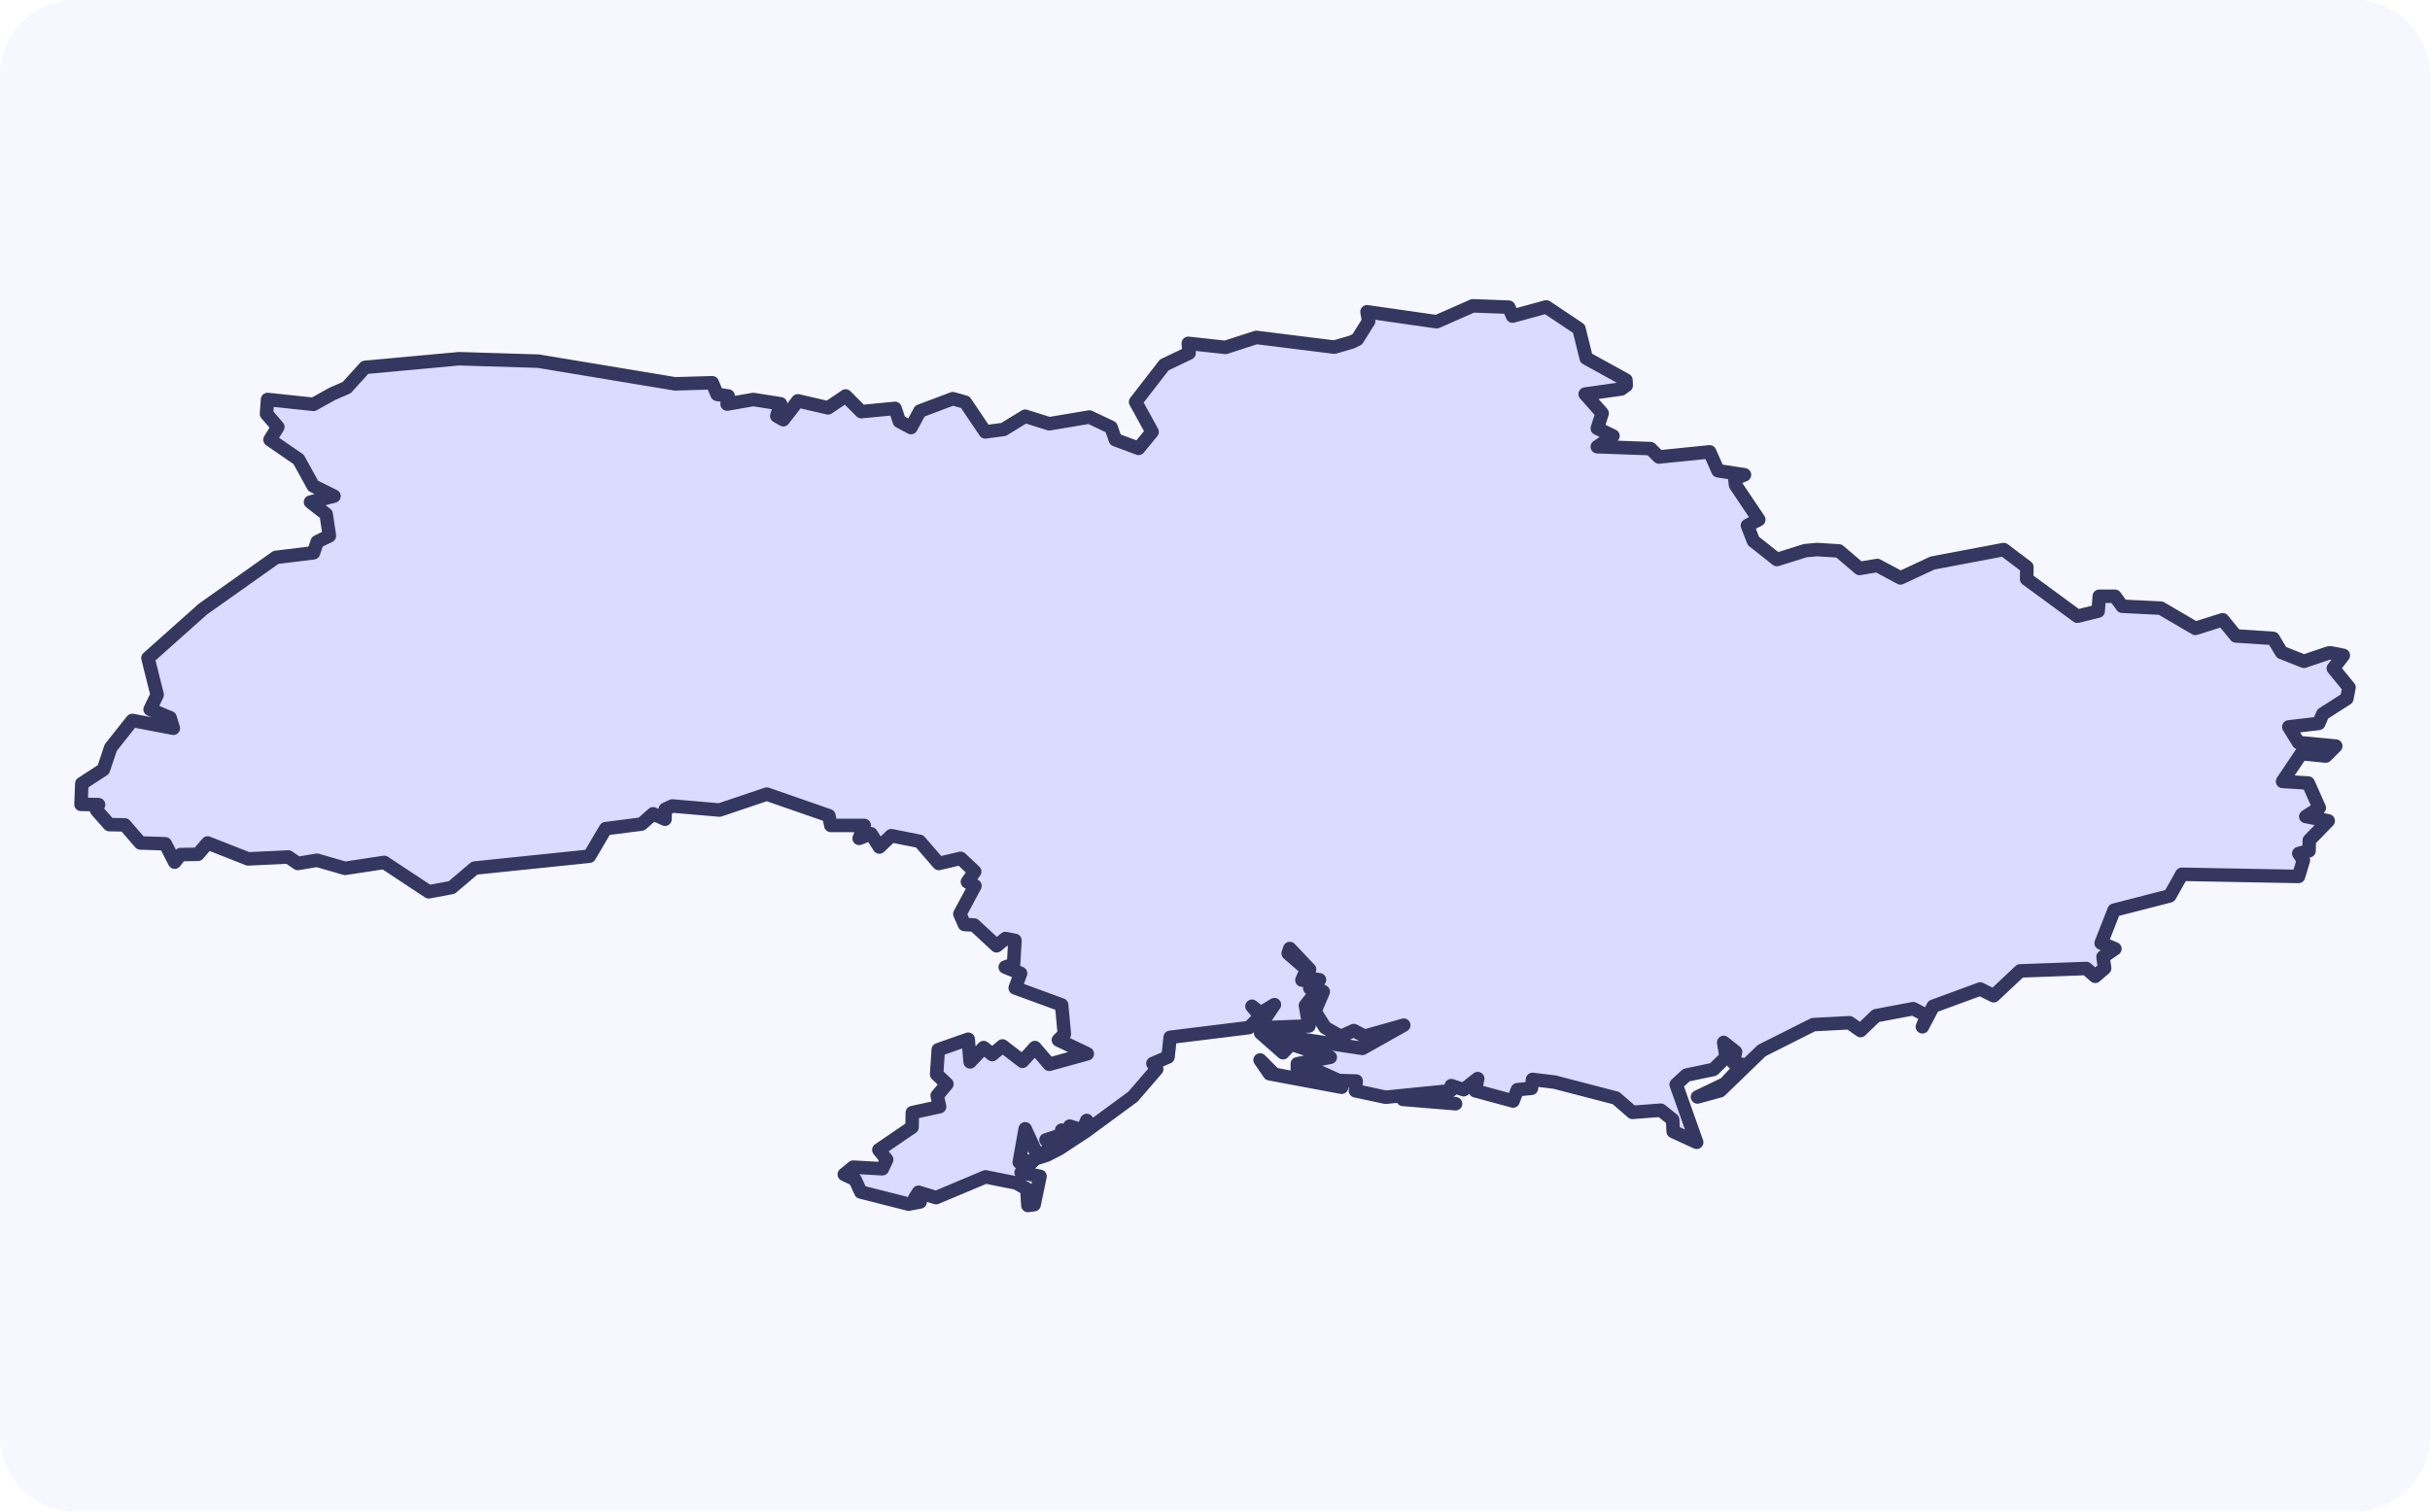
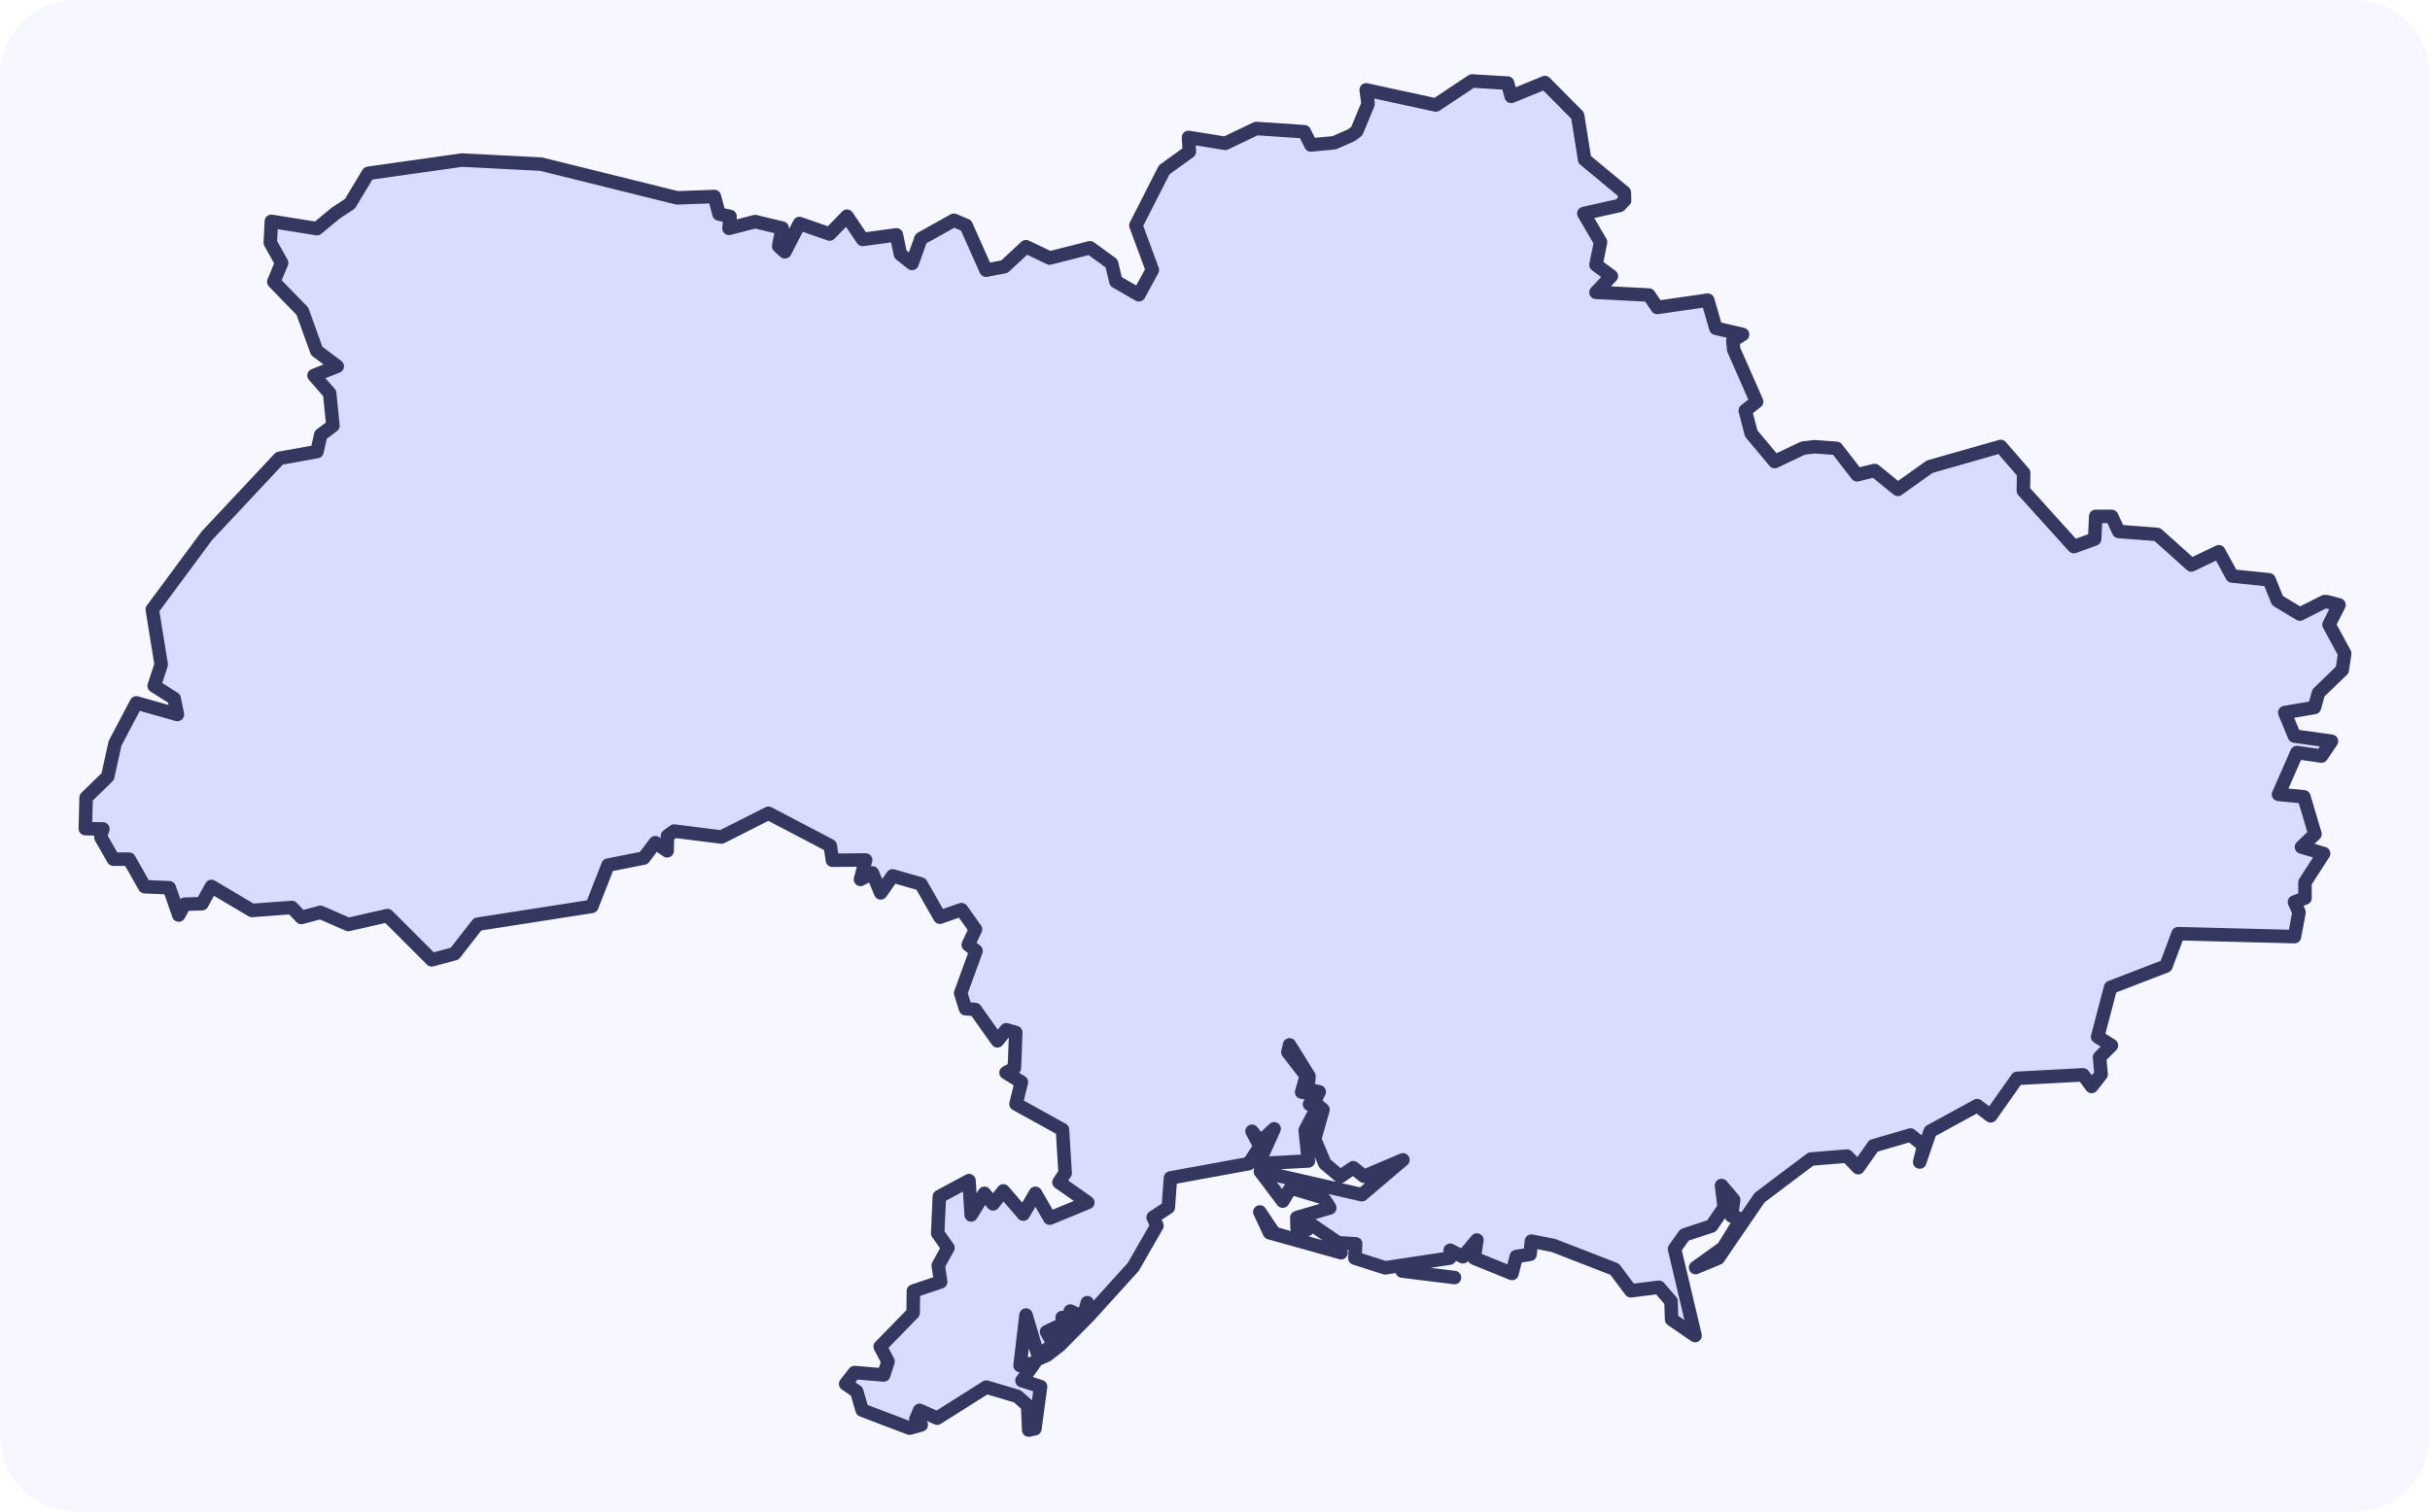
<svg xmlns="http://www.w3.org/2000/svg" viewBox="0 0 900 560" role="img" aria-label="Outline of Ukraine">
  <rect width="900" height="560" rx="28" fill="#f7f8ff" />
-   <path d="M387.6,428.0 384.1,429.1 402.5,418.9 392.3,425.6 387.6,428.0Z M519.6,407.3 539.1,408.9 519.6,407.3Z M496.9,402.8 470.2,397.8 466.7,392.7 472.0,398.0 496.9,402.8Z M545.5,113.3 558.8,113.8 560.2,117.1 572.7,113.7 584.8,121.8 587.5,132.7 602.2,140.8 602.3,142.8 600.5,144.1 587.1,146.0 593.4,153.1 591.6,158.7 597.4,161.5 591.6,165.5 611.3,166.2 614.4,169.3 633.2,167.4 636.3,174.4 646.1,175.9 642.5,177.4 642.8,179.7 651.4,192.5 647.2,194.7 649.4,200.4 658.1,207.3 668.6,204.0 673.0,203.6 681.1,204.1 688.7,210.6 695.3,209.5 703.9,214.1 715.7,208.6 742.1,203.6 750.7,210.1 750.6,214.5 769.4,228.3 777.1,226.4 777.5,220.9 783.3,220.9 786.0,224.6 800.3,225.3 813.1,232.8 823.2,229.6 828.1,235.6 841.9,236.5 845.0,241.7 853.3,245.0 862.5,241.9 863.4,241.9 867.9,242.8 864.2,247.6 870.0,254.7 869.2,258.8 860.3,264.5 858.8,268.0 847.7,269.3 851.3,275.1 865.1,276.4 861.4,280.1 852.3,279.2 845.4,289.5 854.9,290.1 859.0,299.3 854.0,302.5 862.3,304.1 855.3,311.3 855.2,315.2 851.4,316.2 853.1,318.7 851.3,324.7 808.1,323.9 803.6,331.9 783.0,337.2 778.2,349.4 783.3,351.5 778.9,354.5 779.5,358.7 776.0,361.7 772.7,358.8 748.2,359.7 738.4,368.9 733.4,366.4 716.0,372.8 712.0,380.4 713.6,376.3 708.6,373.7 694.8,376.3 689.1,381.8 685.0,378.9 671.6,379.6 652.5,389.2 637.1,404.1 628.7,406.4 638.9,401.5 645.5,394.4 642.0,393.7 642.8,389.7 638.4,386.2 639.3,391.6 634.6,396.2 624.6,398.3 620.8,401.8 628.4,423.2 619.7,419.2 619.5,414.8 615.1,411.3 604.6,412.1 598.5,406.8 575.8,400.9 567.6,399.9 567.2,403.2 562.0,403.7 560.4,407.9 546.4,404.1 547.3,399.6 542.1,403.7 537.5,402.2 537.9,403.5 537.2,404.1 513.2,406.5 502.0,404.1 502.3,400.5 495.8,400.3 484.5,395.2 484.3,397.1 481.4,397.0 480.5,396.8 480.5,394.1 492.7,391.7 478.1,386.8 475.2,390.0 466.9,382.7 504.6,388.4 519.9,379.8 505.4,383.9 501.4,381.8 496.6,384.0 490.8,380.7 487.0,374.7 490.1,367.4 486.8,365.6 488.7,363.0 483.5,362.2 484.8,360.3 485.0,359.1 477.7,351.4 477.1,353.2 483.9,359.1 482.2,363.1 487.3,363.5 485.1,366.1 488.3,366.4 483.5,372.5 484.8,380.1 466.2,380.8 472.0,372.2 466.9,375.3 463.7,372.8 466.8,376.5 462.6,380.7 433.4,384.3 432.6,391.6 427.0,394.0 428.4,396.1 419.6,406.3 403.0,418.5 402.5,415.1 401.0,418.7 396.2,417.2 394.4,420.7 393.2,418.7 393.4,422.9 391.4,421.0 387.4,422.3 390.1,425.5 384.2,428.0 379.7,418.2 377.5,430.6 382.9,429.9 378.2,434.4 385.2,435.8 383.0,446.3 380.7,446.6 380.3,440.5 376.5,438.3 365.0,436.0 346.7,443.7 340.2,441.7 338.8,443.9 340.8,445.3 336.5,446.1 318.8,441.6 316.7,437.0 312.7,435.1 316.0,432.4 326.8,433.0 328.4,429.6 325.5,426.0 337.8,417.6 337.9,412.2 348.0,410.0 347.1,405.9 350.7,401.6 346.9,398.0 347.5,388.9 358.6,385.0 359.3,393.4 364.3,388.1 367.5,390.7 371.3,387.5 378.7,393.2 383.3,388.1 388.6,394.3 402.7,390.4 392.0,385.3 394.2,383.1 393.2,372.3 376.0,366.0 378.0,360.6 372.3,358.3 375.4,357.2 375.9,348.4 372.4,347.7 369.1,350.4 360.8,342.7 357.2,342.5 355.5,338.6 361.1,328.2 358.3,326.7 361.0,322.9 355.8,318.0 347.7,319.9 340.6,311.7 330.1,309.6 325.7,313.8 322.6,308.9 318.2,310.6 320.1,305.8 307.7,305.8 307.0,302.2 284.0,294.2 266.5,300.1 249.0,298.6 246.4,299.8 246.3,303.5 241.9,301.5 237.6,305.3 224.3,307.0 218.3,317.2 175.8,321.6 167.3,328.8 158.8,330.4 142.3,319.5 127.8,321.7 117.4,318.7 110.3,319.9 106.8,317.5 91.9,318.2 76.9,312.3 73.3,316.5 66.9,316.6 64.7,319.4 61.2,312.6 52.0,312.3 46.2,305.6 40.5,305.5 35.8,300.2 35.8,299.5 36.5,298.1 30.0,298.0 30.3,290.3 38.3,285.1 41.0,277.0 49.0,266.9 64.2,269.8 63.0,265.9 55.6,262.8 58.2,257.4 54.8,243.8 75.1,225.7 102.2,206.5 116.1,204.8 117.5,200.7 122.0,198.5 120.8,190.5 115.0,186.0 123.7,183.8 116.0,180.0 110.6,170.2 100.0,162.9 102.9,158.2 98.7,153.3 99.1,148.0 116.1,149.8 123.1,145.9 128.4,143.6 135.2,136.1 170.0,132.9 199.4,133.8 250.0,142.2 263.8,141.8 265.6,146.1 269.7,146.7 269.3,149.7 279.0,148.0 289.1,149.6 287.7,154.1 290.1,155.5 295.5,148.5 306.7,151.1 313.2,146.7 319.0,152.5 331.5,151.3 333.1,156.1 337.4,158.4 340.7,152.3 352.9,147.7 357.5,149.0 364.9,160.0 371.7,159.1 379.7,154.2 388.6,157.0 403.5,154.5 411.5,158.3 413.1,162.9 421.7,166.1 426.7,160.0 420.6,148.9 431.2,135.2 440.4,130.8 440.1,127.2 453.9,128.7 465.3,125.0 494.2,128.6 500.7,126.7 502.7,125.7 506.9,119.0 506.3,115.5 532.1,119.2 545.5,113.3Z" fill="#d9dcff" stroke="#34375f" stroke-width="5" stroke-linejoin="round" vector-effect="non-scaling-stroke" />
+   <path d="M387.9,502.0 384.3,503.6 402.6,488.2 392.5,498.4 387.9,502.0Z M519.3,470.9 538.7,473.3 519.3,470.9Z M496.7,464.1 470.2,456.7 466.6,449.0 471.9,456.9 496.7,464.1Z M545.2,30.0 558.4,30.8 559.7,35.7 572.2,30.6 584.3,42.8 586.9,59.1 601.6,71.3 601.7,74.2 599.9,76.1 586.6,79.1 592.8,89.7 591.1,98.1 596.8,102.3 591.1,108.3 610.7,109.3 613.8,113.9 632.5,111.2 635.5,121.6 645.4,123.9 641.8,126.2 642.1,129.5 650.6,148.8 646.4,152.1 648.6,160.6 657.3,171.0 667.8,166.0 672.1,165.5 680.2,166.1 687.8,175.9 694.3,174.3 702.9,181.3 714.7,172.9 741.0,165.4 749.5,175.2 749.4,181.8 768.1,202.5 775.8,199.7 776.2,191.3 782.1,191.3 784.7,196.9 799.0,198.0 811.6,209.3 821.8,204.4 826.7,213.4 840.4,214.8 843.5,222.5 851.8,227.5 860.9,222.9 861.8,222.9 866.3,224.1 862.6,231.4 868.4,242.1 867.5,248.2 858.7,256.7 857.2,262.1 846.2,264.0 849.8,272.7 863.5,274.6 859.8,280.1 850.7,278.8 843.9,294.3 853.3,295.2 857.4,309.0 852.4,313.8 860.6,316.2 853.7,326.9 853.7,332.7 849.8,334.2 851.5,338.0 849.8,347.0 806.7,345.9 802.2,357.9 781.7,365.8 776.9,384.1 782.0,387.3 777.6,391.7 778.2,398.0 774.7,402.5 771.5,398.2 747.1,399.5 737.3,413.4 732.3,409.6 714.9,419.1 711.0,430.5 712.5,424.4 707.6,420.5 693.9,424.5 688.2,432.6 684.1,428.3 670.7,429.4 651.7,443.7 636.4,466.1 628.0,469.6 638.2,462.3 644.8,451.6 641.3,450.5 642.1,444.5 637.6,439.2 638.6,447.3 633.9,454.2 623.9,457.5 620.2,462.7 627.8,494.8 619.1,488.8 618.9,482.1 614.4,476.9 604.0,478.2 598.0,470.2 575.3,461.4 567.2,459.8 566.7,464.7 561.6,465.5 560.0,471.8 546.0,466.1 547.0,459.4 541.8,465.6 537.1,463.2 537.6,465.2 536.9,466.1 513.0,469.7 501.8,466.1 502.1,460.8 495.6,460.4 484.3,452.7 484.2,455.5 481.2,455.4 480.4,455.1 480.3,451.1 492.5,447.5 492.1,446.7 490.0,443.7 478.0,440.1 475.1,445.0 466.8,434.0 504.4,442.6 519.6,429.7 505.2,435.8 501.2,432.6 496.4,435.9 490.7,431.1 486.9,422.0 490.0,411.1 486.7,408.3 488.6,404.5 483.4,403.3 484.7,400.4 484.8,398.7 477.6,387.1 477.0,389.8 483.8,398.6 482.1,404.6 487.2,405.2 485.0,409.1 488.2,409.6 483.4,418.7 484.6,430.1 466.1,431.1 471.9,418.2 466.8,423.0 463.7,419.1 466.7,424.7 462.5,431.1 433.5,436.4 432.7,447.3 427.1,451.0 428.5,454.1 419.7,469.4 403.2,487.6 402.7,482.6 401.2,488.0 396.4,485.7 394.6,491.0 393.4,488.1 393.7,494.3 391.6,491.5 387.6,493.4 390.3,498.2 384.4,502.0 380.0,487.2 377.8,505.9 383.2,504.9 378.5,511.5 385.4,513.7 383.3,529.3 381.0,529.8 380.6,520.7 376.8,517.3 365.3,513.9 347.1,525.4 340.6,522.5 339.2,525.8 341.2,527.9 336.9,529.1 319.3,522.4 317.3,515.5 313.2,512.7 316.5,508.5 327.3,509.4 328.9,504.4 326.0,498.9 338.2,486.4 338.3,478.3 348.4,474.9 347.5,468.8 351.1,462.3 347.3,456.9 347.9,443.3 358.9,437.4 359.7,450.1 364.6,442.1 367.8,446.0 371.6,441.2 379.0,449.8 383.5,442.1 388.8,451.3 402.9,445.5 392.2,438.0 394.5,434.6 393.5,418.5 376.3,409.0 378.3,400.9 372.6,397.4 375.7,395.7 376.2,382.5 372.7,381.5 369.4,385.6 361.2,374.0 357.6,373.7 355.8,367.9 361.5,352.3 358.6,350.0 361.3,344.3 356.1,337.0 348.1,339.8 341.1,327.5 330.6,324.5 326.2,330.8 323.1,323.4 318.7,325.8 320.6,318.6 308.3,318.7 307.5,313.3 284.6,301.3 267.2,310.1 249.7,307.9 247.2,309.7 247.1,315.2 242.7,312.2 238.4,317.9 225.2,320.5 219.2,335.8 176.9,342.4 168.4,353.3 159.9,355.6 143.5,339.2 129.0,342.5 118.7,338.0 111.6,339.9 108.1,336.2 93.3,337.3 78.3,328.4 74.8,334.8 68.4,335.0 66.2,339.0 62.7,328.9 53.6,328.5 47.8,318.3 42.0,318.3 37.4,310.3 37.4,309.2 38.1,307.1 31.6,307.0 31.9,295.5 39.9,287.7 42.6,275.4 50.5,260.4 65.7,264.7 64.5,258.8 57.1,254.1 59.7,246.2 56.4,225.8 76.6,198.5 103.5,169.8 117.4,167.3 118.8,161.1 123.3,157.7 122.1,145.7 116.3,139.1 124.9,135.7 117.3,130.0 112.0,115.3 101.4,104.4 104.3,97.4 100.1,89.9 100.5,82.0 117.4,84.7 124.4,78.9 129.6,75.5 136.4,64.2 171.1,59.3 200.4,60.8 250.8,73.3 264.6,72.8 266.3,79.3 270.4,80.2 270.0,84.6 279.7,82.1 289.7,84.5 288.4,91.2 290.7,93.3 296.1,82.8 307.3,86.7 313.7,80.1 319.5,88.7 332.0,87.0 333.5,94.2 337.8,97.6 341.1,88.4 353.3,81.6 357.8,83.5 365.2,100.1 372.0,98.8 380.0,91.4 388.8,95.6 403.7,91.8 411.7,97.6 413.3,104.3 421.8,109.2 426.8,100.0 420.7,83.5 431.2,62.9 440.5,56.2 440.2,50.9 453.8,53.1 465.3,47.6 483.1,48.8 485.5,53.7 494.1,52.9 500.5,50.1 502.5,48.6 506.7,38.5 506.0,33.3 531.8,38.9 545.2,30.0Z" fill="#d9dcff" stroke="#34375f" stroke-width="5" stroke-linejoin="round" vector-effect="non-scaling-stroke" />
</svg>
